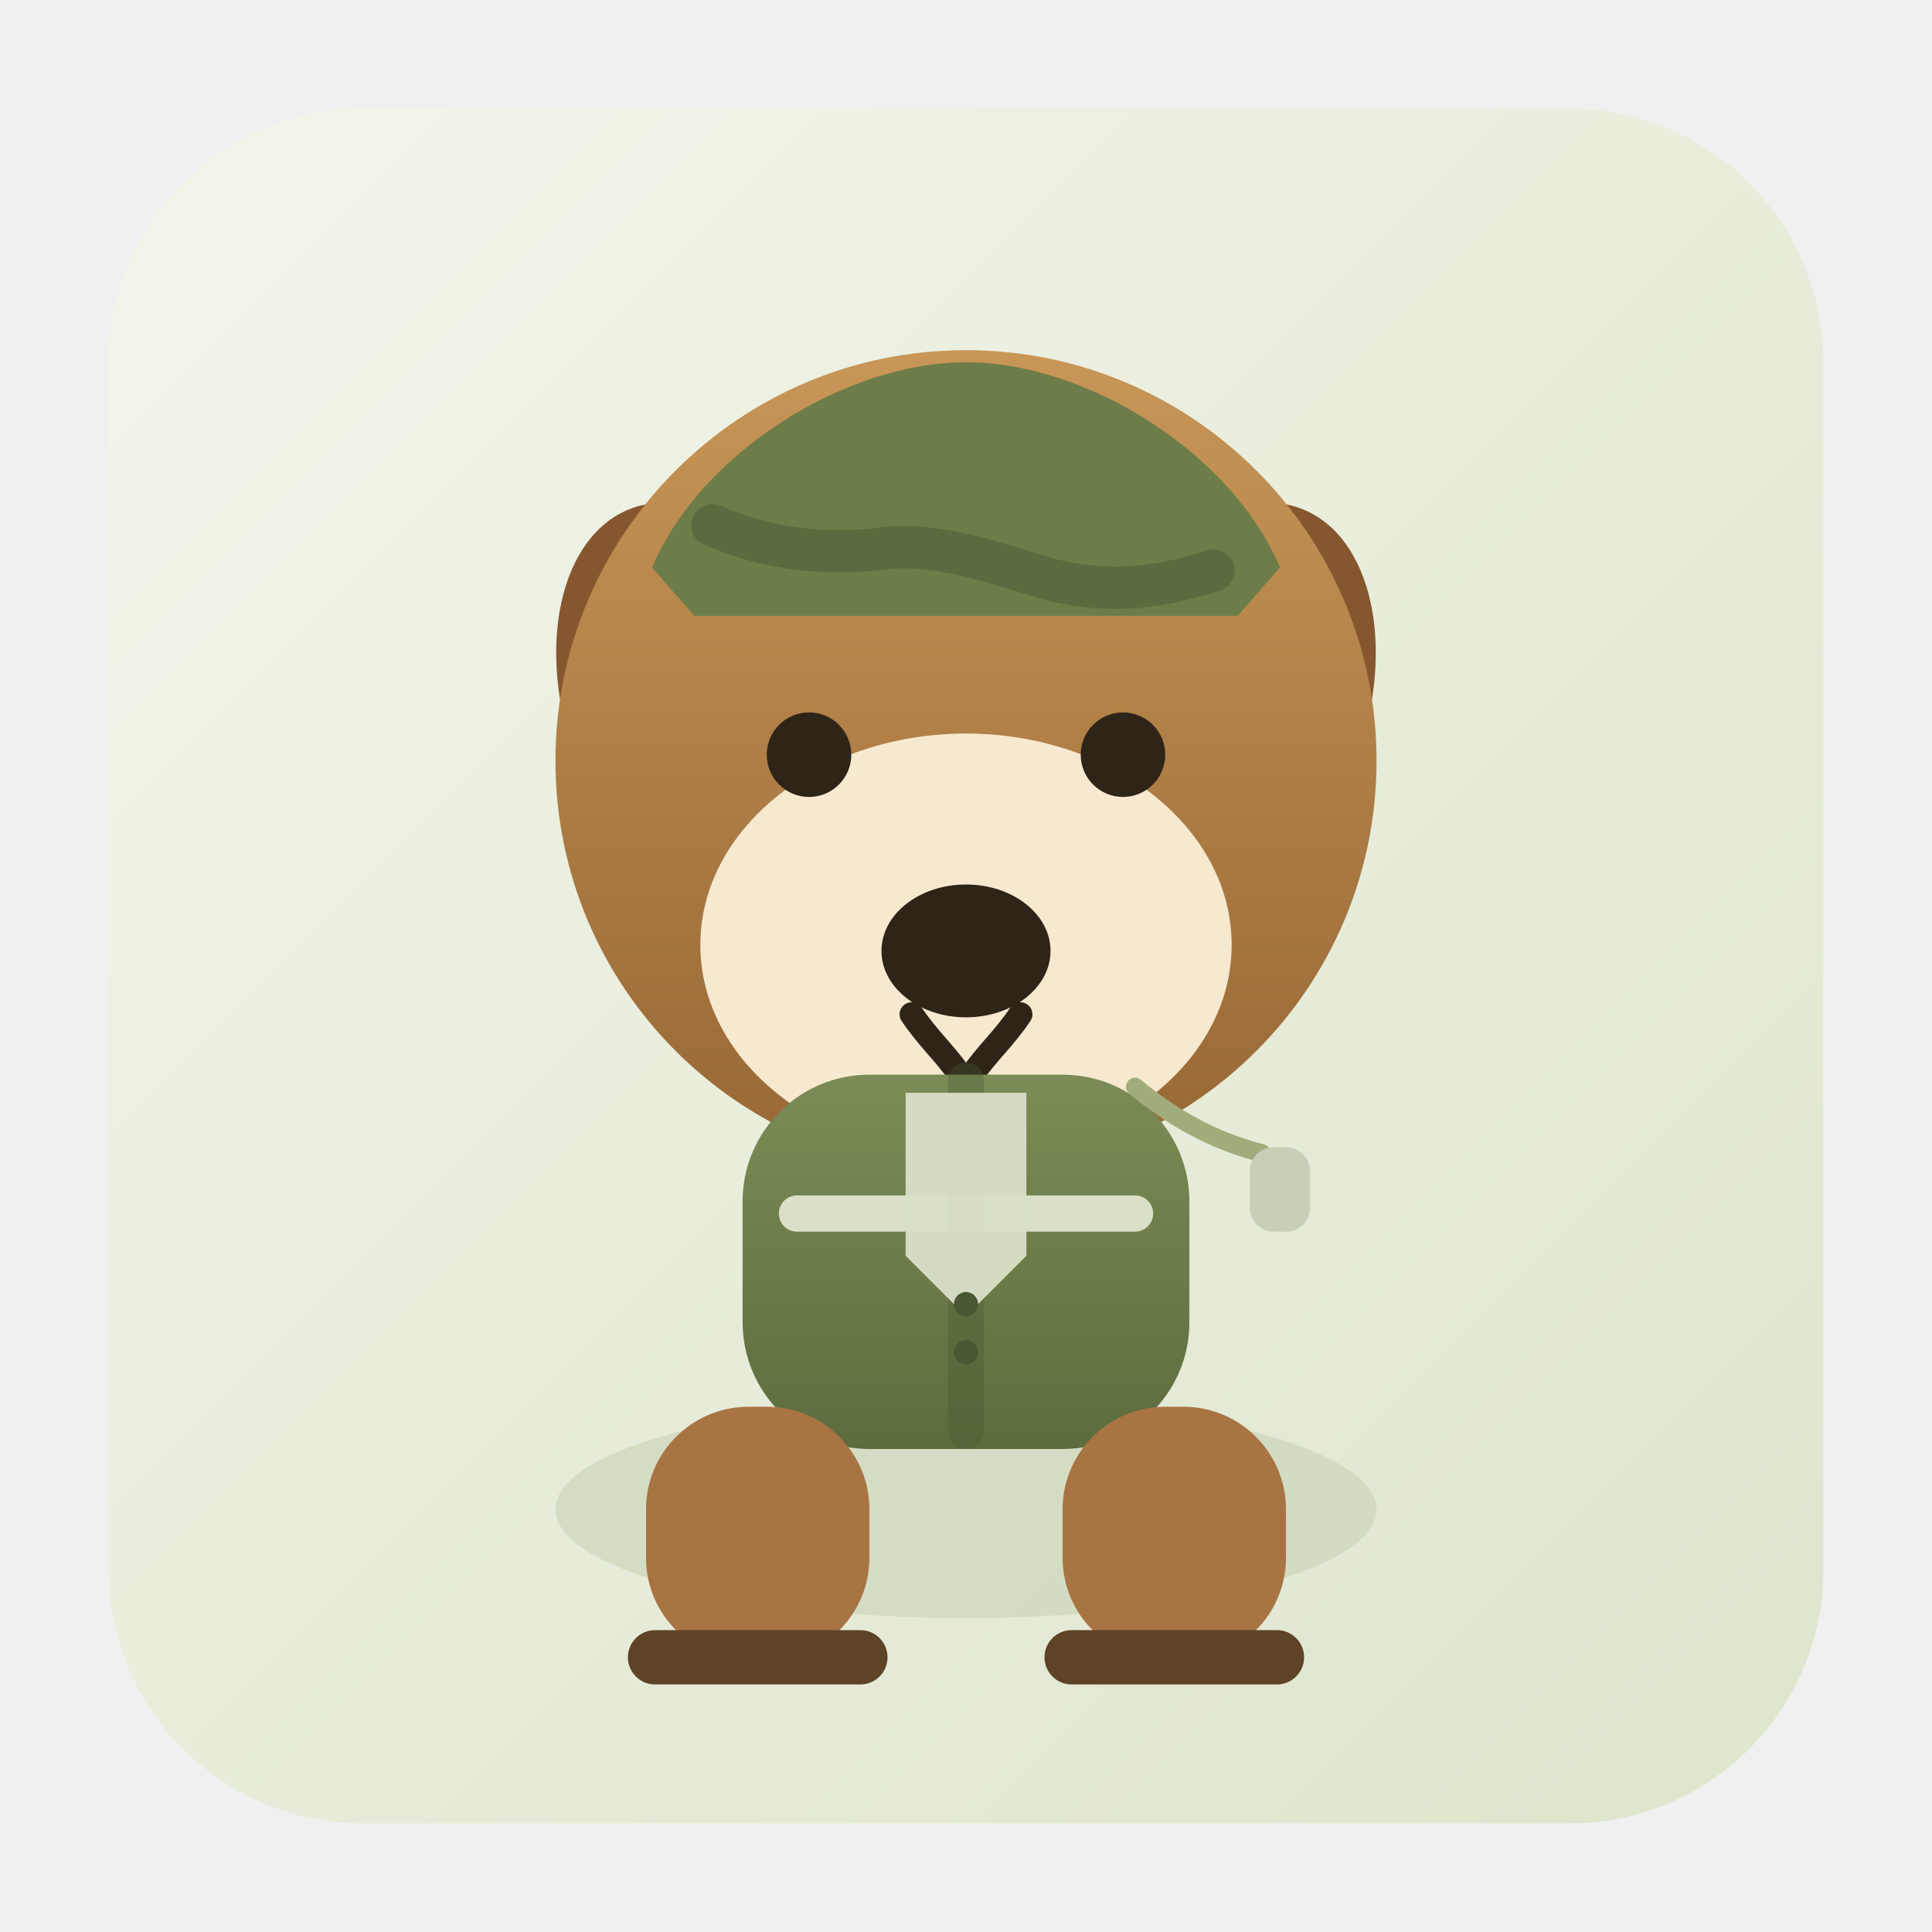
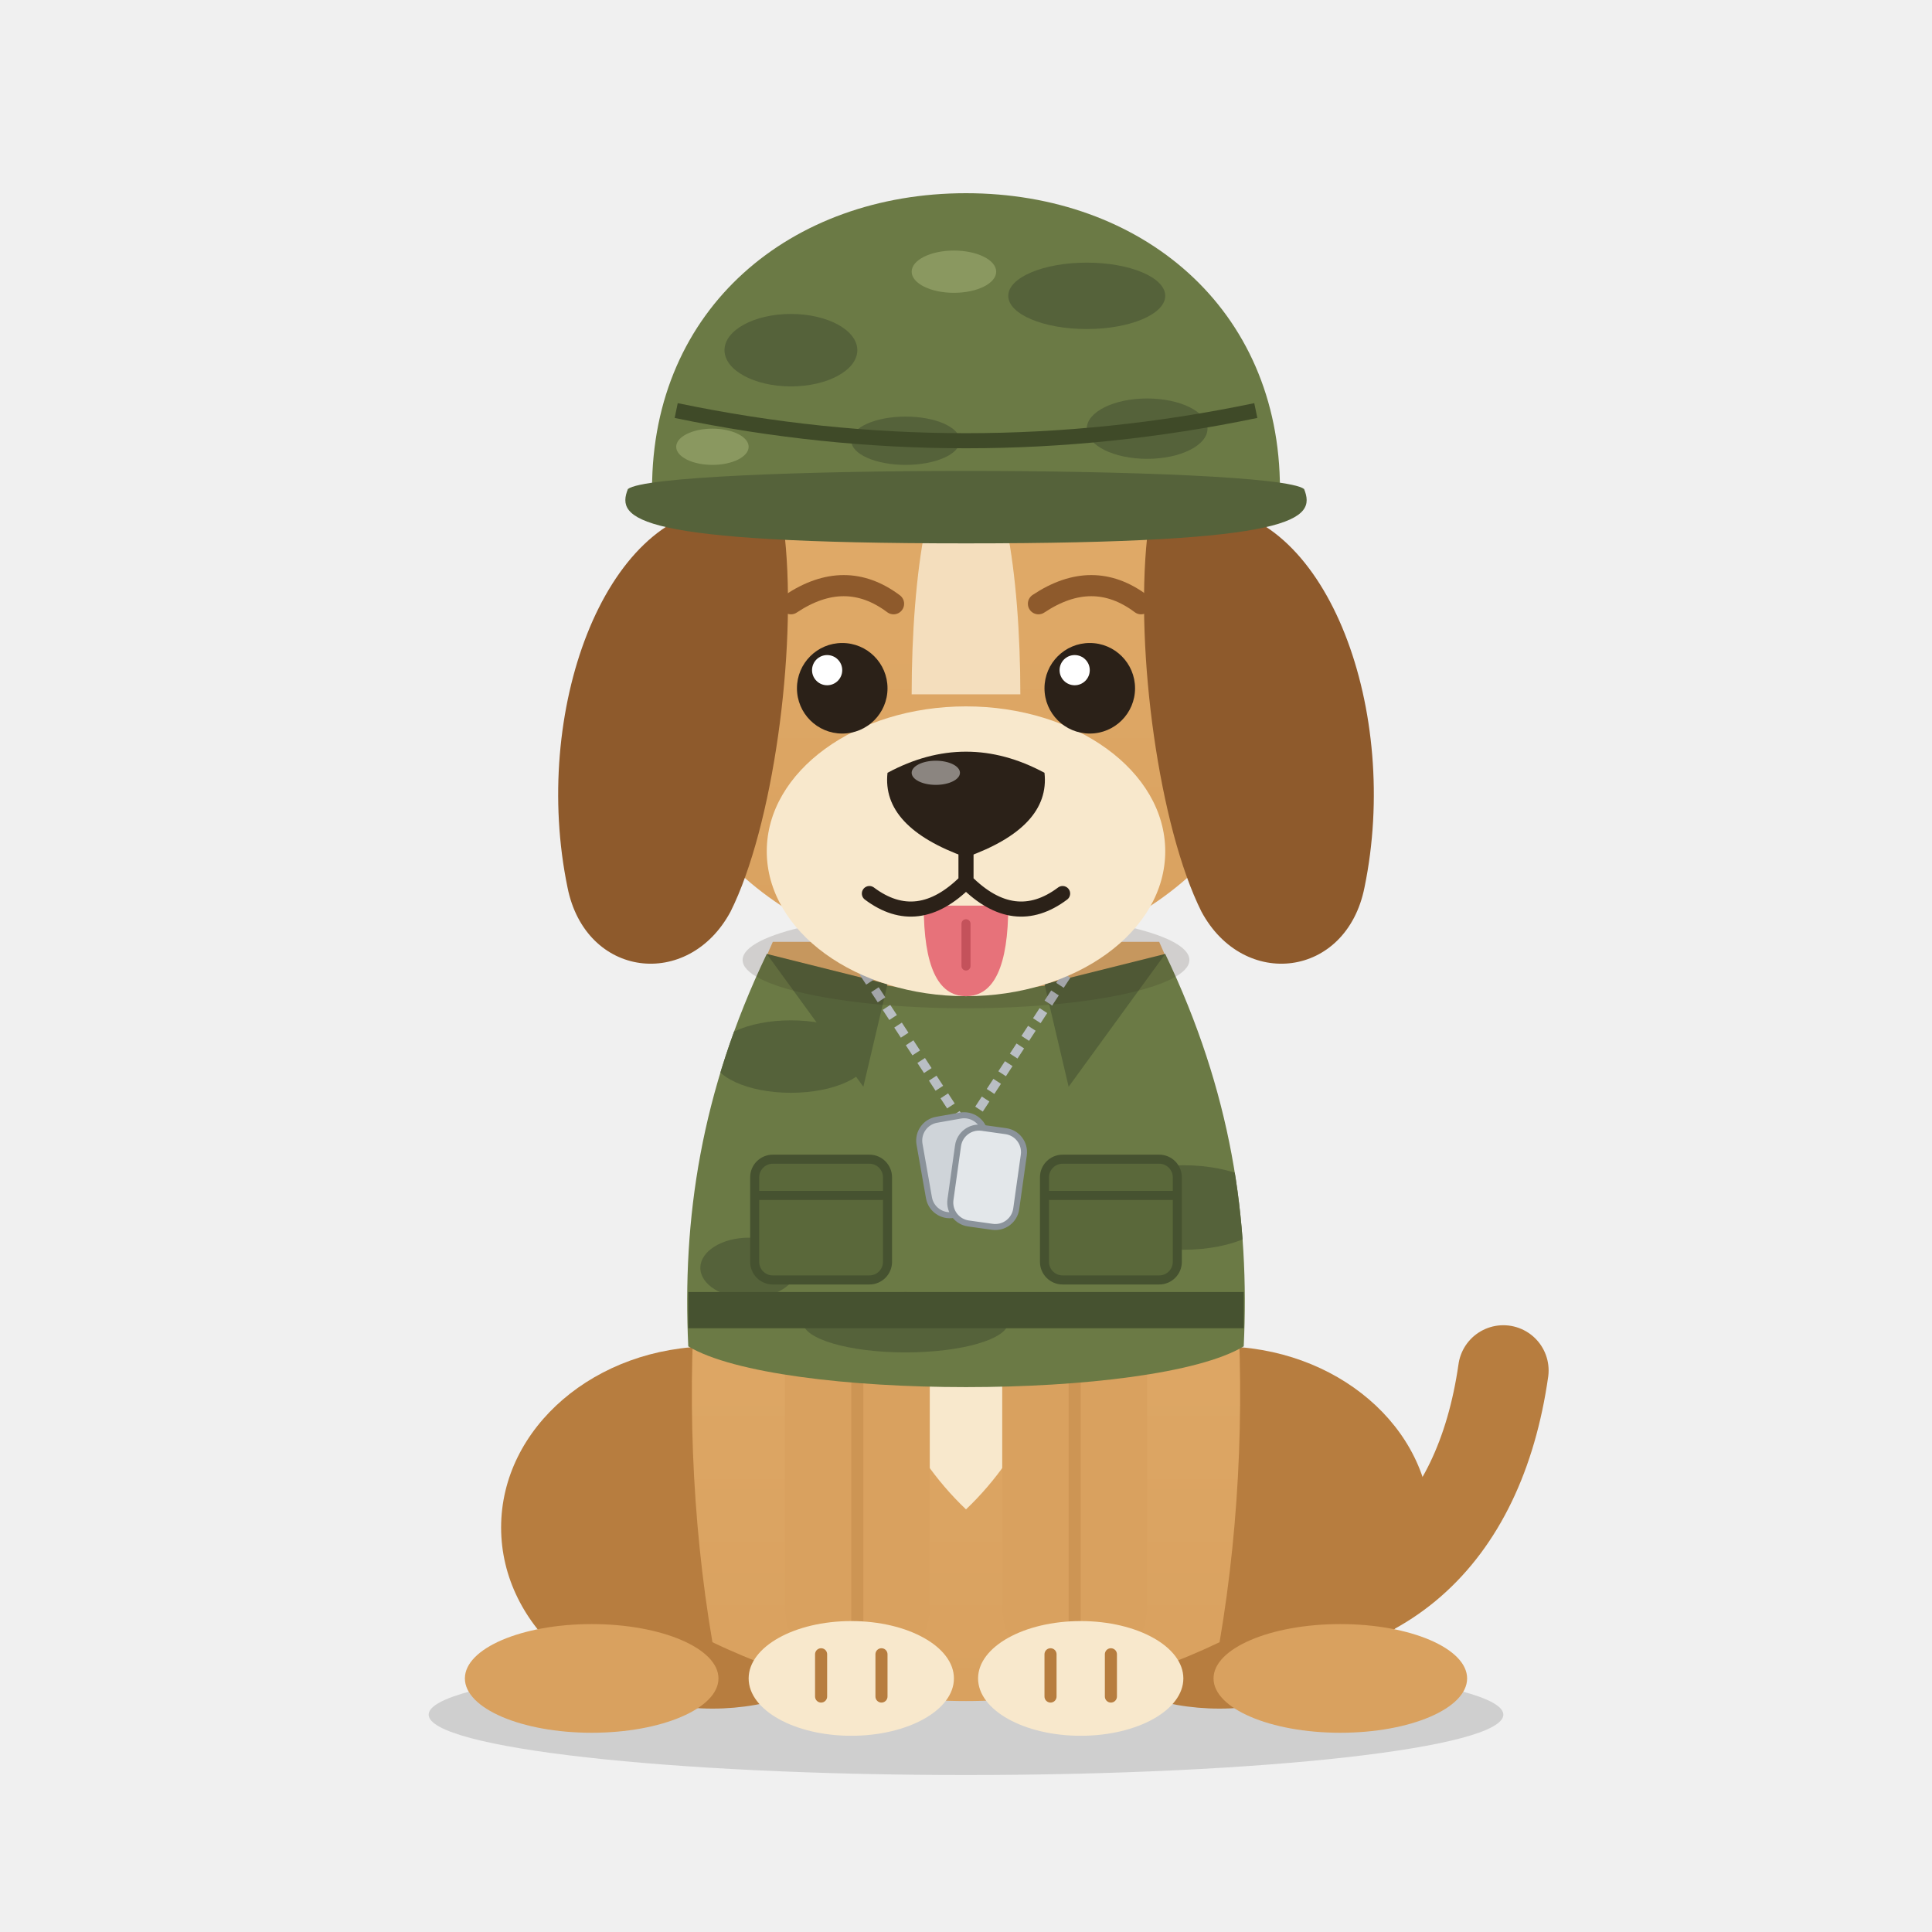
<svg xmlns="http://www.w3.org/2000/svg" width="640" height="640" viewBox="0 0 640 640" role="img" aria-labelledby="t d">
  <defs>
-     <linearGradient id="bg" x1="0" x2="1" y1="0" y2="1">
-       <stop stop-color="#f3f5eb" />
-       <stop offset="1" stop-color="#dde5cc" />
+     <linearGradient id="fur" x1="0" x2="0" y1="0" y2="1">
+       <stop stop-color="#e2ad6b" />
+       <stop offset="1" stop-color="#d9a15f" />
    </linearGradient>
-     <linearGradient id="fur" x1="0" x2="0" y1="0" y2="1">
-       <stop stop-color="#c89657" />
-       <stop offset="1" stop-color="#976735" />
-     </linearGradient>
-     <linearGradient id="vest" x1="0" x2="0" y1="0" y2="1">
-       <stop stop-color="#7b8c56" />
-       <stop offset="1" stop-color="#5c6c3d" />
-     </linearGradient>
+     <path id="ear" d="M240 168C200 170 176 236 188 294c6 30 40 34 54 8 14-28 22-86 18-124-2-8-10-10-20-10z" />
+     <path id="torso" d="M256 312c-26 58-34 150-20 232 54 26 114 26 168 0 14-82 6-174-20-232z" />
+     <path id="garment" d="M254 316c-22 46-28 88-26 130 30 18 154 18 184 0 2-42-4-84-26-130-30 16-102 16-132 0z" />
+     <clipPath id="gclip">
+       <use href="#garment" />
+     </clipPath>
  </defs>
-   <rect x="36" y="36" width="568" height="568" rx="84" fill="url(#bg)" />
-   <ellipse cx="320" cy="500" rx="136" ry="36" fill="#c6d0b2" opacity=".55" />
-   <g>
-     <ellipse cx="234" cy="236" rx="46" ry="72" fill="#86572f" transform="rotate(-20 234 236)" />
-     <ellipse cx="406" cy="236" rx="46" ry="72" fill="#86572f" transform="rotate(20 406 236)" />
-     <circle cx="320" cy="252" r="136" fill="url(#fur)" />
-     <ellipse cx="320" cy="313" rx="88" ry="70" fill="#f7e9d0" />
-     <circle cx="268" cy="250" r="14" fill="#2f2418" />
-     <circle cx="372" cy="250" r="14" fill="#2f2418" />
-     <ellipse cx="320" cy="315" rx="28" ry="22" fill="#2f2418" />
-     <path d="M302 336c10 15 25 23 18 40-7 17-34 19-42 4" fill="none" stroke="#2f2418" stroke-width="8" stroke-linecap="round" />
-     <path d="M338 336c-10 15-25 23-18 40 7 17 34 19 42 4" fill="none" stroke="#2f2418" stroke-width="8" stroke-linecap="round" />
-     <path d="M216 188c16-38 64-68 104-68s88 30 104 68l-14 16H230z" fill="#6c7d49" />
-     <path d="M236 174c16 7 34 10 54 8 19-3 38 4 58 10 17 4 32 4 54-3" fill="none" stroke="#55643a" stroke-width="14" stroke-linecap="round" opacity=".7" />
-     <rect x="246" y="356" width="148" height="124" rx="42" fill="url(#vest)" />
-     <rect x="258" y="396" width="124" height="12" rx="6" fill="#d9e0c7" />
-     <rect x="314" y="352" width="12" height="128" rx="6" fill="#495732" opacity=".35" />
-     <path d="M300 362h40v54l-20 20-20-20z" fill="#d9e0c7" opacity=".95" />
-     <circle cx="320" cy="432" r="4" fill="#495732" />
-     <circle cx="320" cy="448" r="4" fill="#495732" />
-     <rect x="214" y="466" width="74" height="84" rx="34" fill="#a87443" />
-     <rect x="352" y="466" width="74" height="84" rx="34" fill="#a87443" />
-     <rect x="208" y="540" width="86" height="18" rx="9" fill="#5f4326" />
-     <rect x="346" y="540" width="86" height="18" rx="9" fill="#5f4326" />
-     <path d="M376 360c12 10 26 18 42 22" fill="none" stroke="#a0ad7b" stroke-width="6" stroke-linecap="round" />
-     <rect x="414" y="380" width="20" height="28" rx="8" fill="#c7cfb6" />
+   <ellipse cx="320" cy="568" rx="178" ry="20" fill="#000" opacity=".14" />
+   <path d="M404 536c52 4 86-26 94-82" fill="none" stroke="#b77d3f" stroke-width="30" stroke-linecap="round" />
+   <ellipse cx="236" cy="506" rx="70" ry="60" fill="#b77d3f" />
+   <ellipse cx="404" cy="506" rx="70" ry="60" fill="#b77d3f" />
+   <ellipse cx="196" cy="556" rx="42" ry="18" fill="#d9a15f" />
+   <ellipse cx="444" cy="556" rx="42" ry="18" fill="#d9a15f" />
+   <use href="#torso" fill="url(#fur)" />
+   <path d="M288 330c-14 62-8 132 32 170 40-38 46-108 32-170z" fill="#f8e8cc" />
+   <rect x="260" y="400" width="48" height="156" rx="24" fill="#d9a15f" />
+   <rect x="332" y="400" width="48" height="156" rx="24" fill="#d9a15f" />
+   <path d="M284 430v112M356 430v112" stroke="#b77d3f" stroke-width="4" opacity=".35" stroke-linecap="round" />
+   <use href="#garment" fill="#6b7a45" />
+   <g clip-path="url(#gclip)" fill="#55623a">
+     <ellipse cx="262" cy="350" rx="26" ry="12" />
+     <ellipse cx="392" cy="400" rx="30" ry="14" />
+     <ellipse cx="300" cy="438" rx="34" ry="10" />
+     <ellipse cx="248" cy="420" rx="16" ry="10" />
+   </g>
+   <path d="M254 316l40 10-8 34zM386 316l-40 10 8 34z" fill="#55623a" />
+   <rect x="250" y="384" width="44" height="40" rx="6" fill="#5a683a" stroke="#465230" stroke-width="3" />
+   <path d="M250 396h44" stroke="#465230" stroke-width="3" />
+   <rect x="346" y="384" width="44" height="40" rx="6" fill="#5a683a" stroke="#465230" stroke-width="3" />
+   <path d="M346 396h44" stroke="#465230" stroke-width="3" />
+   <rect x="228" y="428" width="184" height="12" fill="#465230" />
+   <path d="M286 322l34 52 34-52" fill="none" stroke="#b9bec4" stroke-width="3" stroke-dasharray="4 3" />
+   <rect x="306" y="370" width="22" height="32" rx="7" fill="#cfd4d9" stroke="#8b939b" stroke-width="2" transform="rotate(-10 317 386)" />
+   <rect x="316" y="374" width="22" height="32" rx="7" fill="#e3e7ea" stroke="#8b939b" stroke-width="2" transform="rotate(8 327 390)" />
+   <ellipse cx="282" cy="556" rx="34" ry="19" fill="#f8e8cc" />
+   <ellipse cx="358" cy="556" rx="34" ry="19" fill="#f8e8cc" />
+   <path d="M272 548v14M292 548v14M348 548v14M368 548v14" stroke="#b77d3f" stroke-width="4" stroke-linecap="round" />
+   <ellipse cx="320" cy="318" rx="74" ry="16" fill="#2b2118" opacity=".16" />
+   <ellipse cx="320" cy="220" rx="106" ry="98" fill="url(#fur)" />
+   <path d="M320 150c-12 0-18 40-18 80h36c0-40-6-80-18-80z" fill="#f8e8cc" opacity=".85" />
+   <ellipse cx="320" cy="282" rx="66" ry="48" fill="#f8e8cc" />
+   <use href="#ear" fill="#8e5a2c" />
+   <use href="#ear" fill="#8e5a2c" transform="matrix(-1 0 0 1 640 0)" />
+   <path d="M262 200q18-12 34 0M344 200q18-12 34 0" fill="none" stroke="#8e5a2c" stroke-width="7" stroke-linecap="round" />
+   <circle cx="279" cy="228" r="15" fill="#2b2118" />
+   <circle cx="361" cy="228" r="15" fill="#2b2118" />
+   <circle cx="274" cy="222" r="5" fill="#fff" />
+   <circle cx="356" cy="222" r="5" fill="#fff" />
+   <path d="M306 300q0 30 14 30t14-30z" fill="#e7727a" />
+   <path d="M320 306v14" stroke="#c4525b" stroke-width="3" stroke-linecap="round" />
+   <path d="M320 280v12m0 0q-16 16-32 4m32-4q16 16 32 4" fill="none" stroke="#2b2118" stroke-width="5" stroke-linecap="round" />
+   <path d="M294 256q26-14 52 0 2 18-26 28-28-10-26-28z" fill="#2b2118" />
+   <ellipse cx="310" cy="256" rx="8" ry="4" fill="#fff" opacity=".45" />
+   <g transform="translate(0 -14)">
+     <path d="M216 176c0-60 46-98 104-98s104 38 104 98z" fill="#6b7a45" />
+     <g fill="#55623a">
+       <ellipse cx="262" cy="130" rx="22" ry="12" />
+       <ellipse cx="360" cy="112" rx="26" ry="11" />
+       <ellipse cx="380" cy="156" rx="20" ry="10" />
+       <ellipse cx="300" cy="160" rx="18" ry="8" />
+     </g>
+     <g fill="#8a9860">
+       <ellipse cx="316" cy="104" rx="14" ry="7" />
+       <ellipse cx="236" cy="162" rx="12" ry="6" />
+     </g>
+     <path d="M208 176c10-8 214-8 224 0 4 10-2 18-112 18s-116-8-112-18z" fill="#55623a" />
+     <path d="M224 150q96 20 192 0" fill="none" stroke="#3f4a28" stroke-width="5" />
  </g>
</svg>
